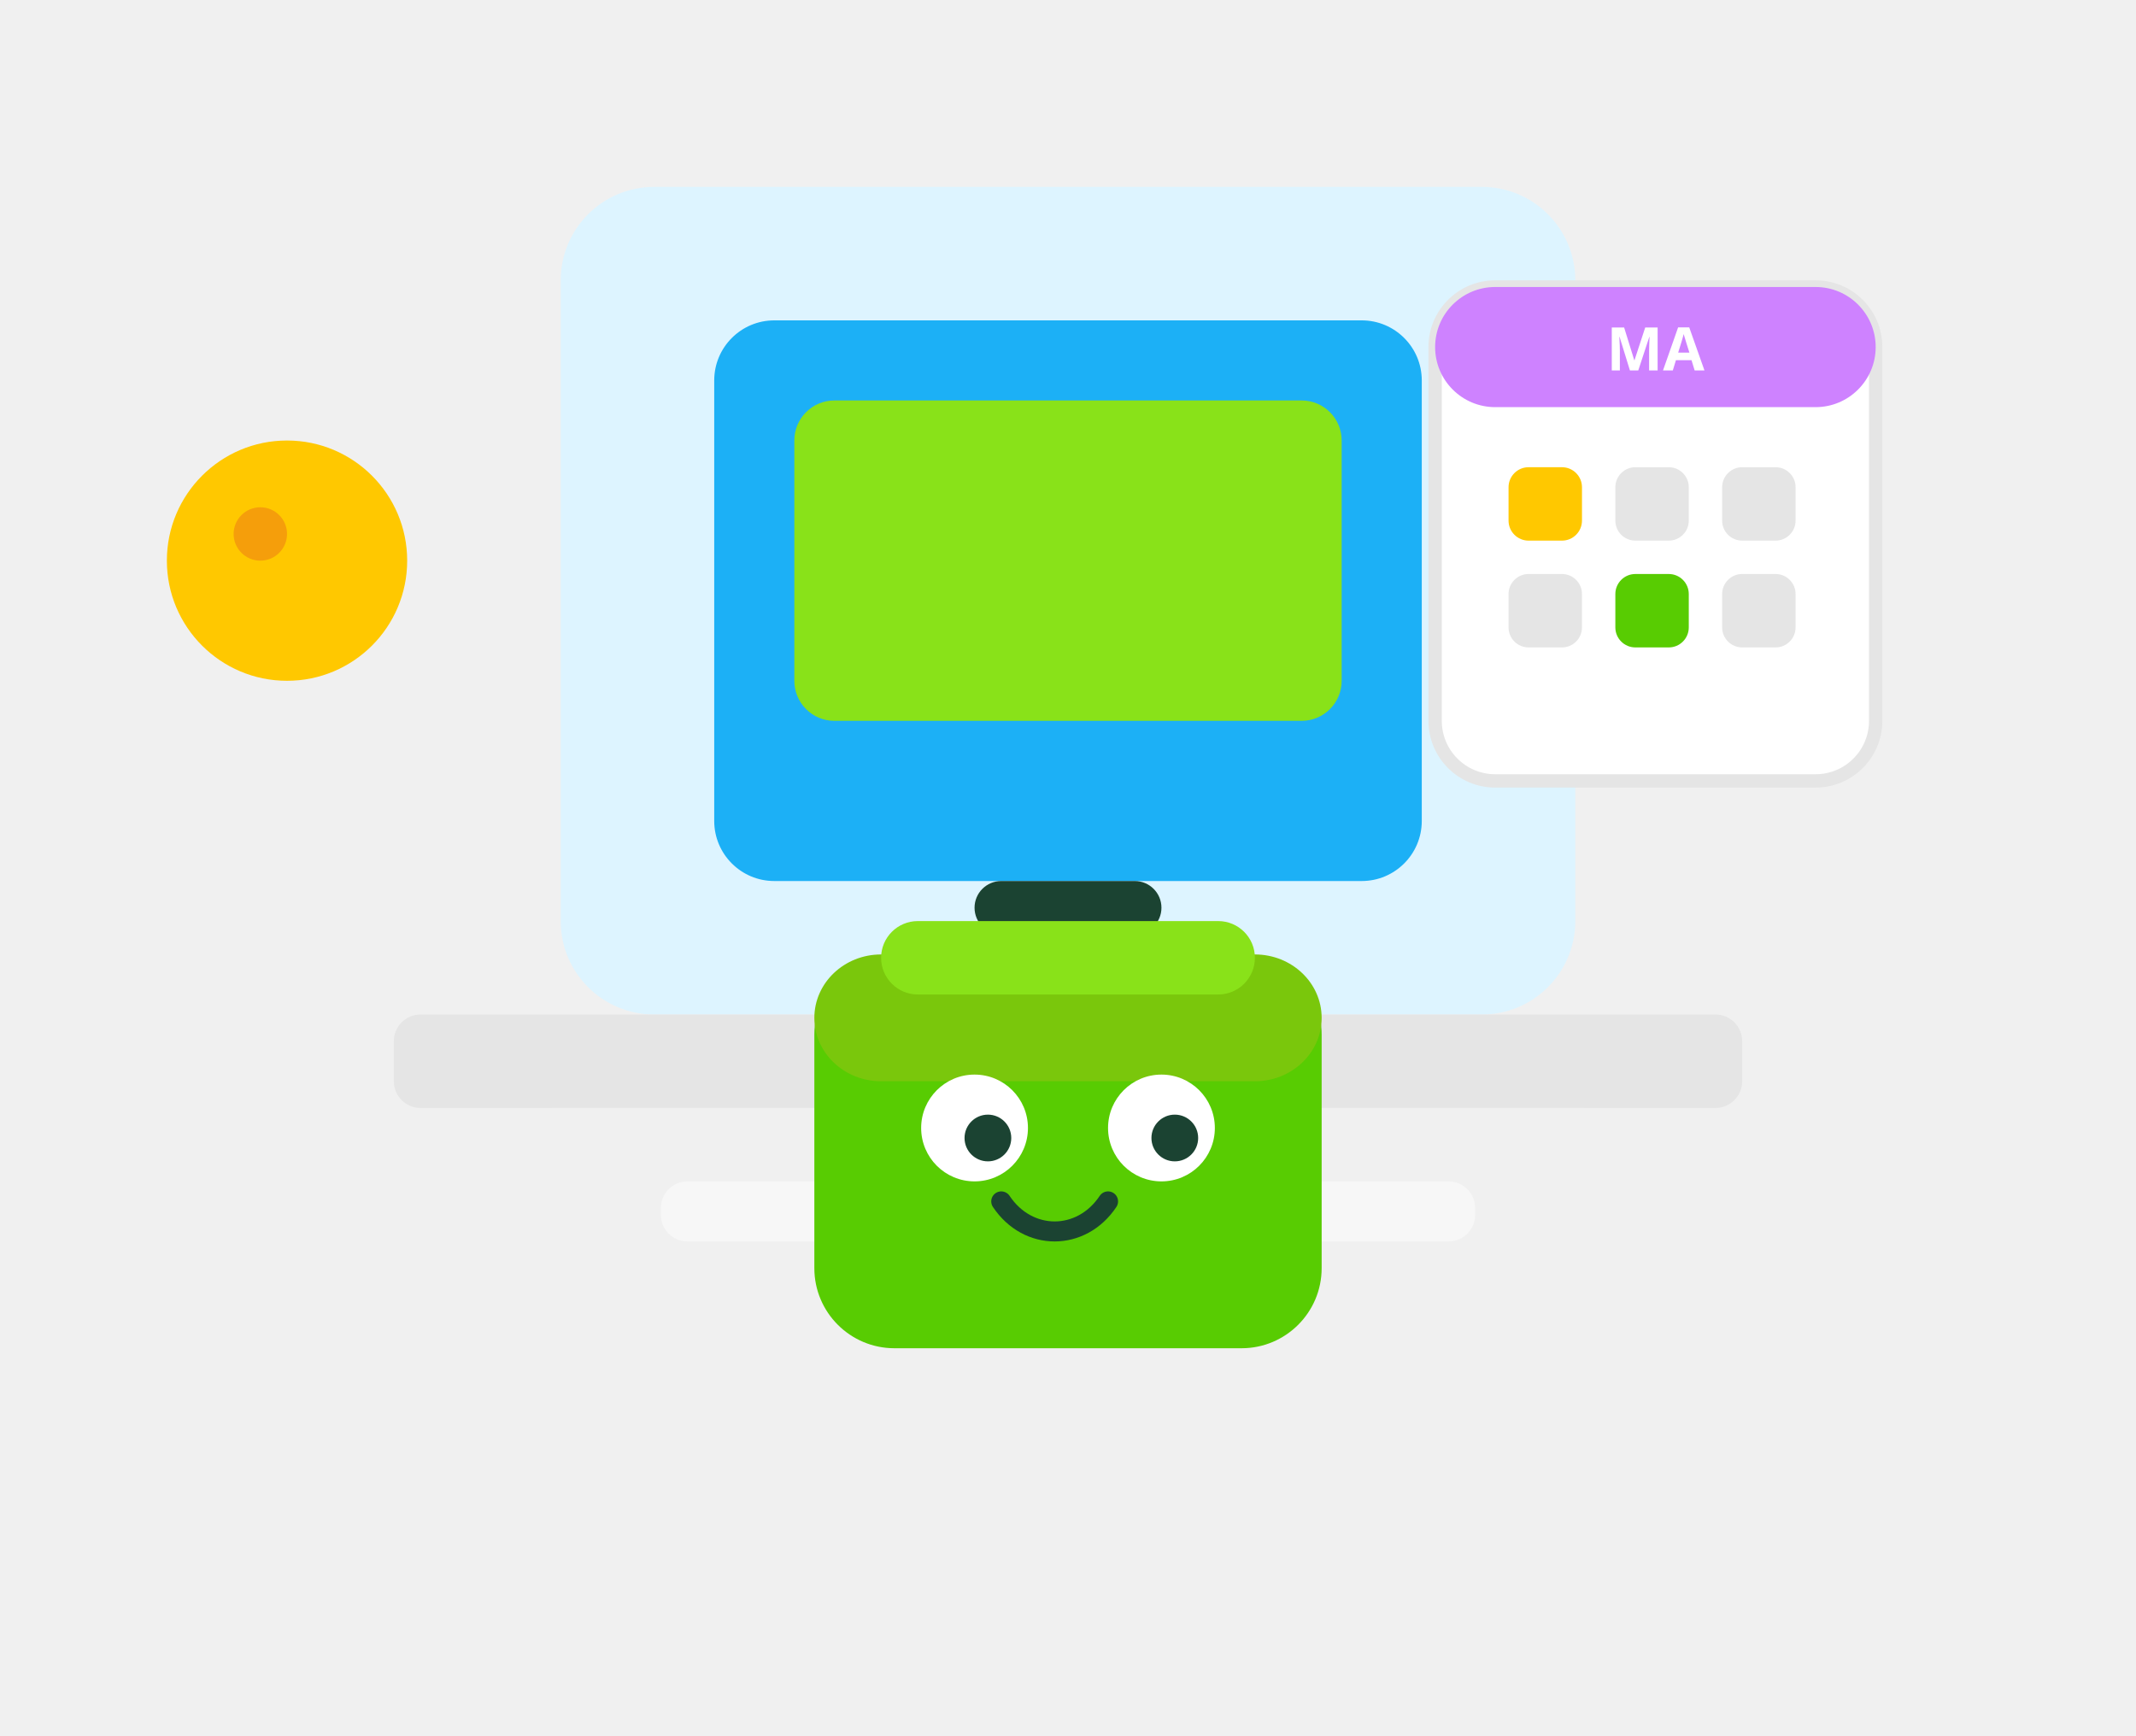
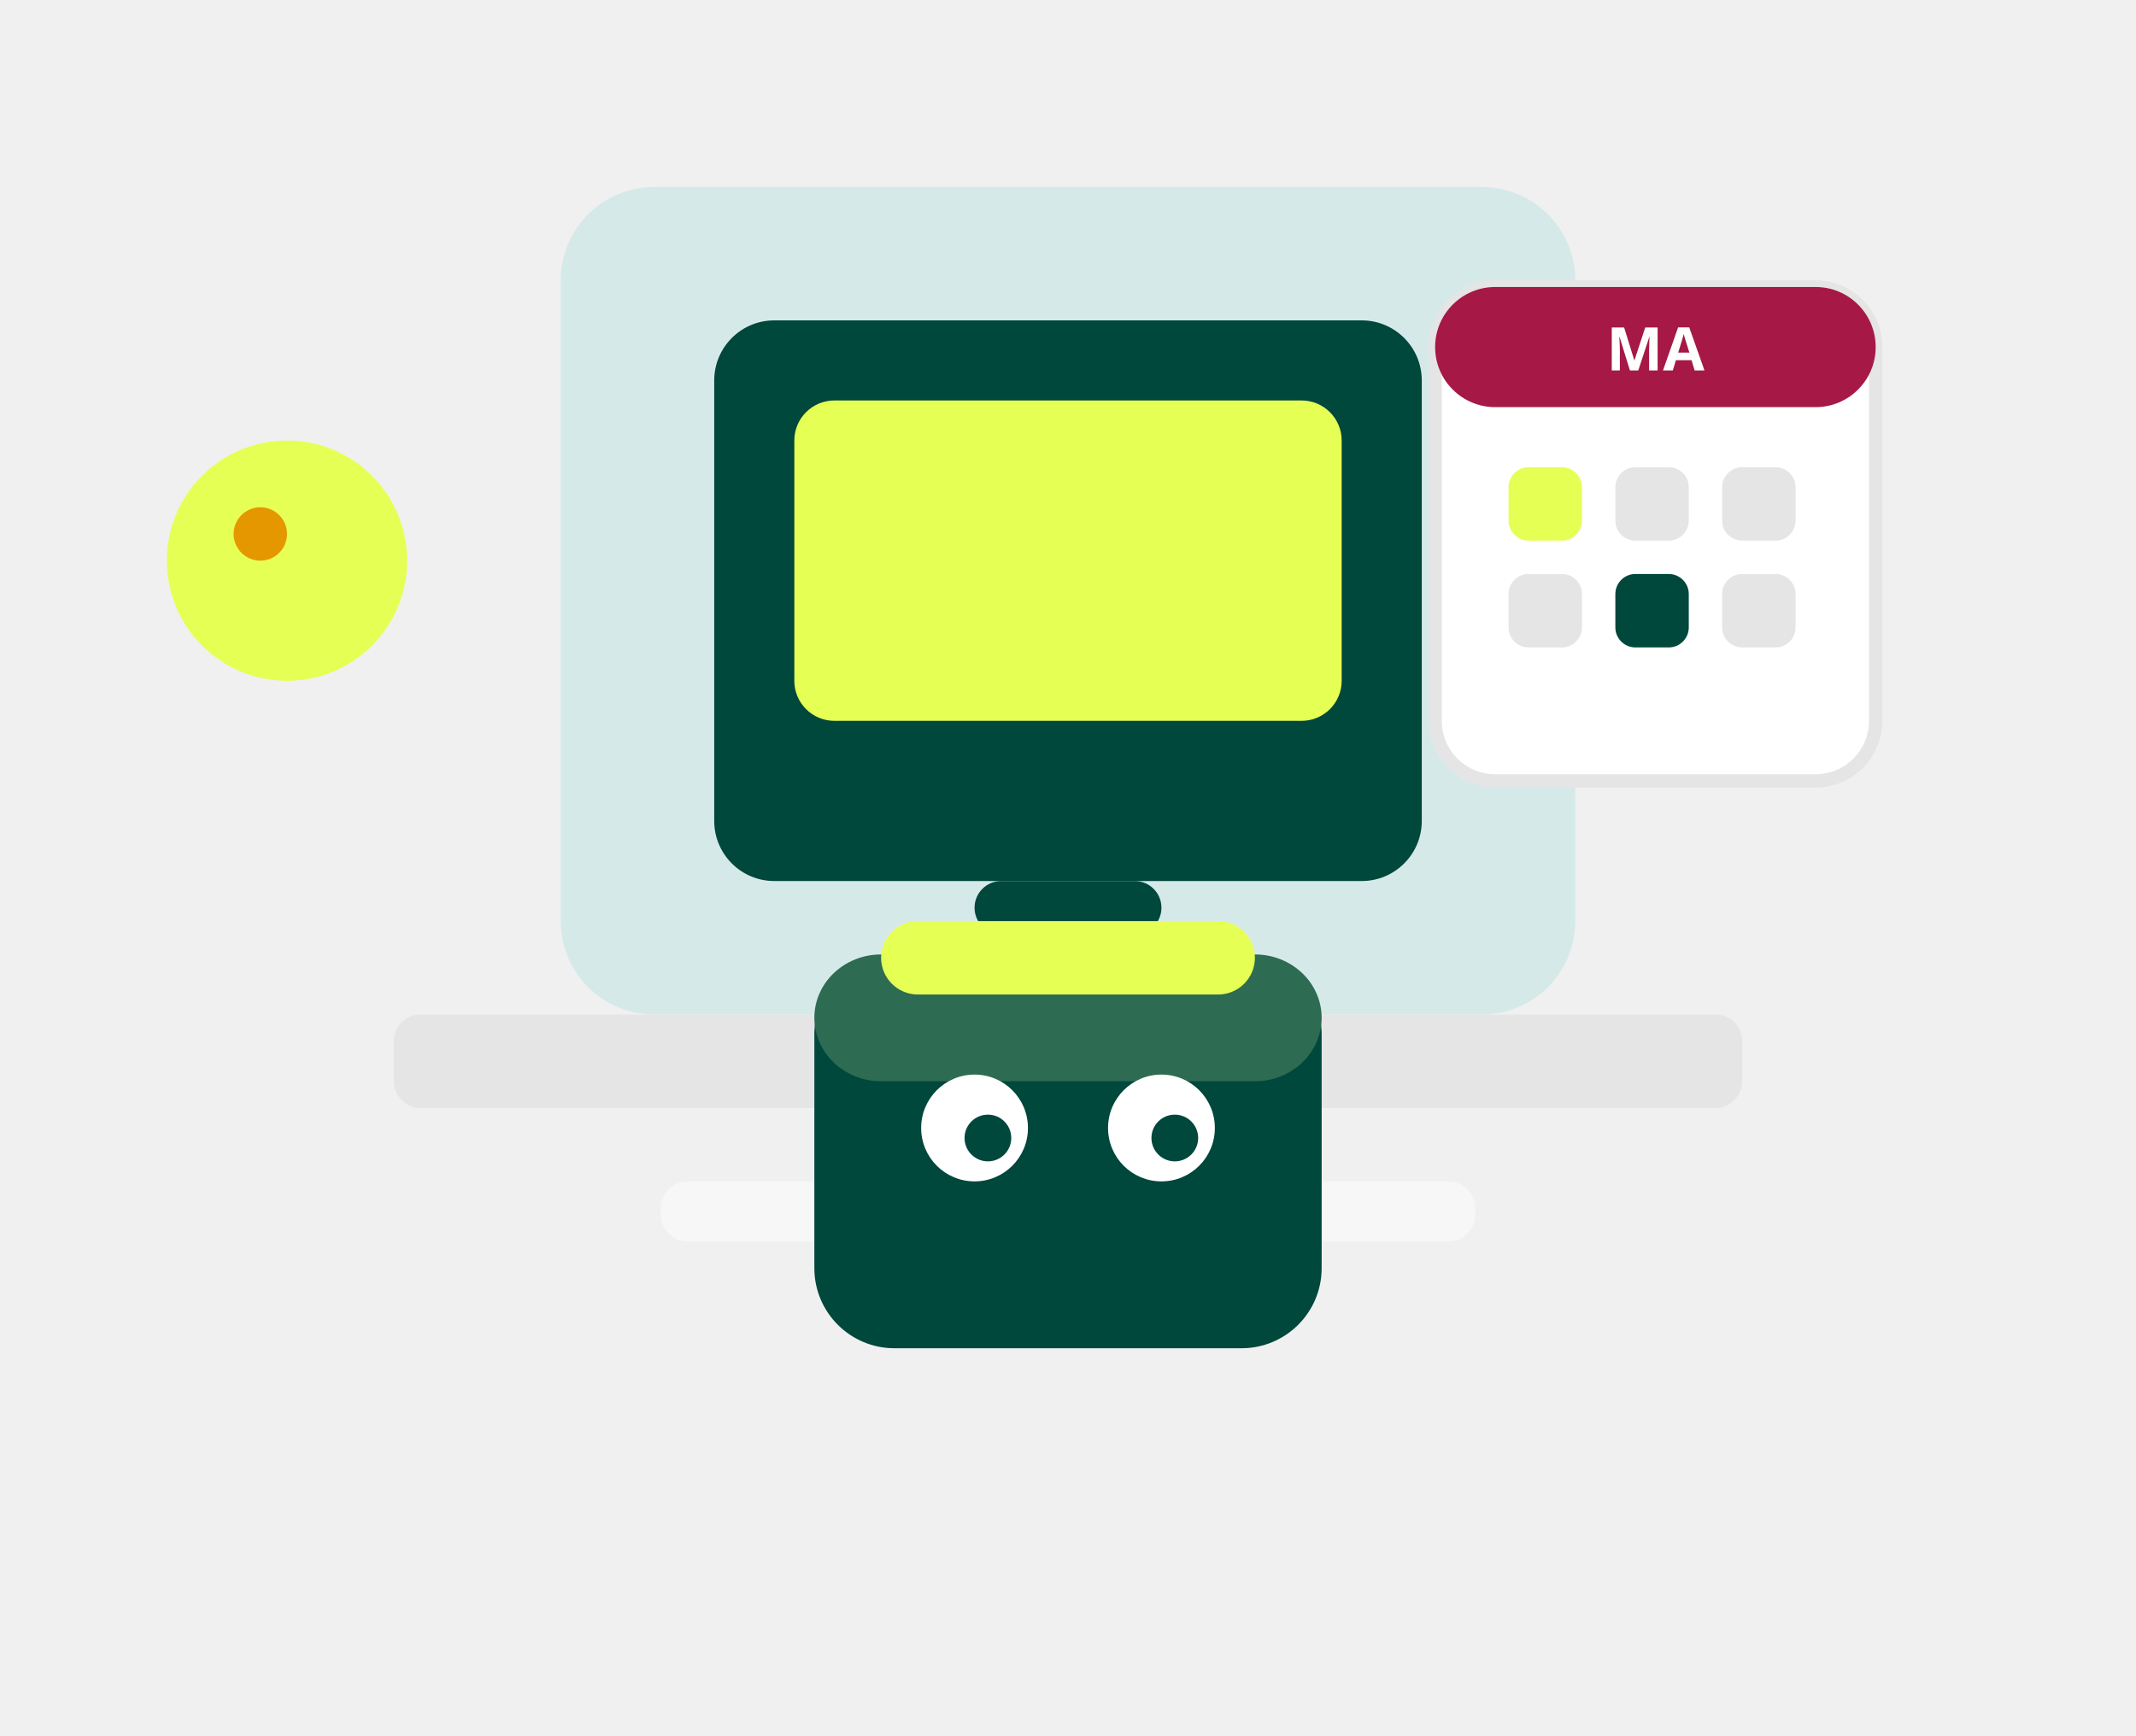
<svg xmlns="http://www.w3.org/2000/svg" viewBox="0 0 640 520" fill="none">
-   <rect x="168" y="56" width="304" height="248" rx="28" fill="#DDF4FF" />
-   <rect x="214" y="96" width="212" height="168" rx="18" fill="#1CB0F6" />
-   <rect x="238" y="120" width="164" height="96" rx="12" fill="#89E219" />
-   <rect x="292" y="264" width="56" height="16" rx="8" fill="#1B4332" />
+   <rect x="168" y="56" width="304" height="248" rx="28" fill="#D6E9E9" />
+   <rect x="214" y="96" width="212" height="168" rx="18" fill="#00473C" />
+   <rect x="238" y="120" width="164" height="96" rx="12" fill="#E6FF55" />
+   <rect x="292" y="264" width="56" height="16" rx="8" fill="#00473C" />
  <rect x="118" y="304" width="404" height="28" rx="8" fill="#E5E5E5" />
  <rect x="158" y="332" width="324" height="22" rx="8" fill="#F0F0F0" />
  <rect x="198" y="354" width="244" height="18" rx="8" fill="#F7F7F7" />
  <g transform="translate(236 268)">
-     <rect x="8" y="18" width="152" height="118" rx="24" fill="#58CC02" />
-     <rect x="8" y="18" width="152" height="38" rx="20" fill="#7AC70C" />
-     <rect x="28" y="8" width="112" height="22" rx="11" fill="#89E219" />
+     <rect x="8" y="18" width="152" height="118" rx="24" fill="#00473C" />
+     <rect x="8" y="18" width="152" height="38" rx="20" fill="#2D6B52" />
+     <rect x="28" y="8" width="112" height="22" rx="11" fill="#E6FF55" />
    <circle cx="56" cy="70" r="16" fill="#fff" />
    <circle cx="112" cy="70" r="16" fill="#fff" />
-     <circle cx="60" cy="73" r="7" fill="#1B4332" />
-     <circle cx="116" cy="73" r="7" fill="#1B4332" />
-     <path d="M64 92c8 12 24 12 32 0" stroke="#1B4332" stroke-width="6" stroke-linecap="round" />
+     <circle cx="60" cy="73" r="7" fill="#00473C" />
+     <circle cx="116" cy="73" r="7" fill="#00473C" />
+     <path d="M64 92c8 12 24 12 32 0" stroke="#00473C" stroke-width="6" stroke-linecap="round" />
  </g>
  <rect x="430" y="86" width="132" height="148" rx="18" fill="#fff" stroke="#E5E5E5" stroke-width="4" />
-   <rect x="430" y="86" width="132" height="36" rx="18" fill="#CE82FF" />
+   <rect x="430" y="86" width="132" height="36" rx="18" fill="#A61846" />
  <text x="496" y="111" text-anchor="middle" fill="#fff" font-size="18" font-family="Nunito, sans-serif" font-weight="800">MA</text>
-   <rect x="452" y="140" width="22" height="22" rx="6" fill="#FFC800" />
+   <rect x="452" y="140" width="22" height="22" rx="6" fill="#E6FF55" />
  <rect x="484" y="140" width="22" height="22" rx="6" fill="#E5E5E5" />
  <rect x="516" y="140" width="22" height="22" rx="6" fill="#E5E5E5" />
  <rect x="452" y="172" width="22" height="22" rx="6" fill="#E5E5E5" />
-   <rect x="484" y="172" width="22" height="22" rx="6" fill="#58CC02" />
+   <rect x="484" y="172" width="22" height="22" rx="6" fill="#00473C" />
  <rect x="516" y="172" width="22" height="22" rx="6" fill="#E5E5E5" />
-   <circle cx="86" cy="168" r="36" fill="#FFC800" />
-   <circle cx="78" cy="160" r="8" fill="#F59E0B" />
+   <circle cx="86" cy="168" r="36" fill="#E6FF55" />
+   <circle cx="78" cy="160" r="8" fill="#E59700" />
</svg>
